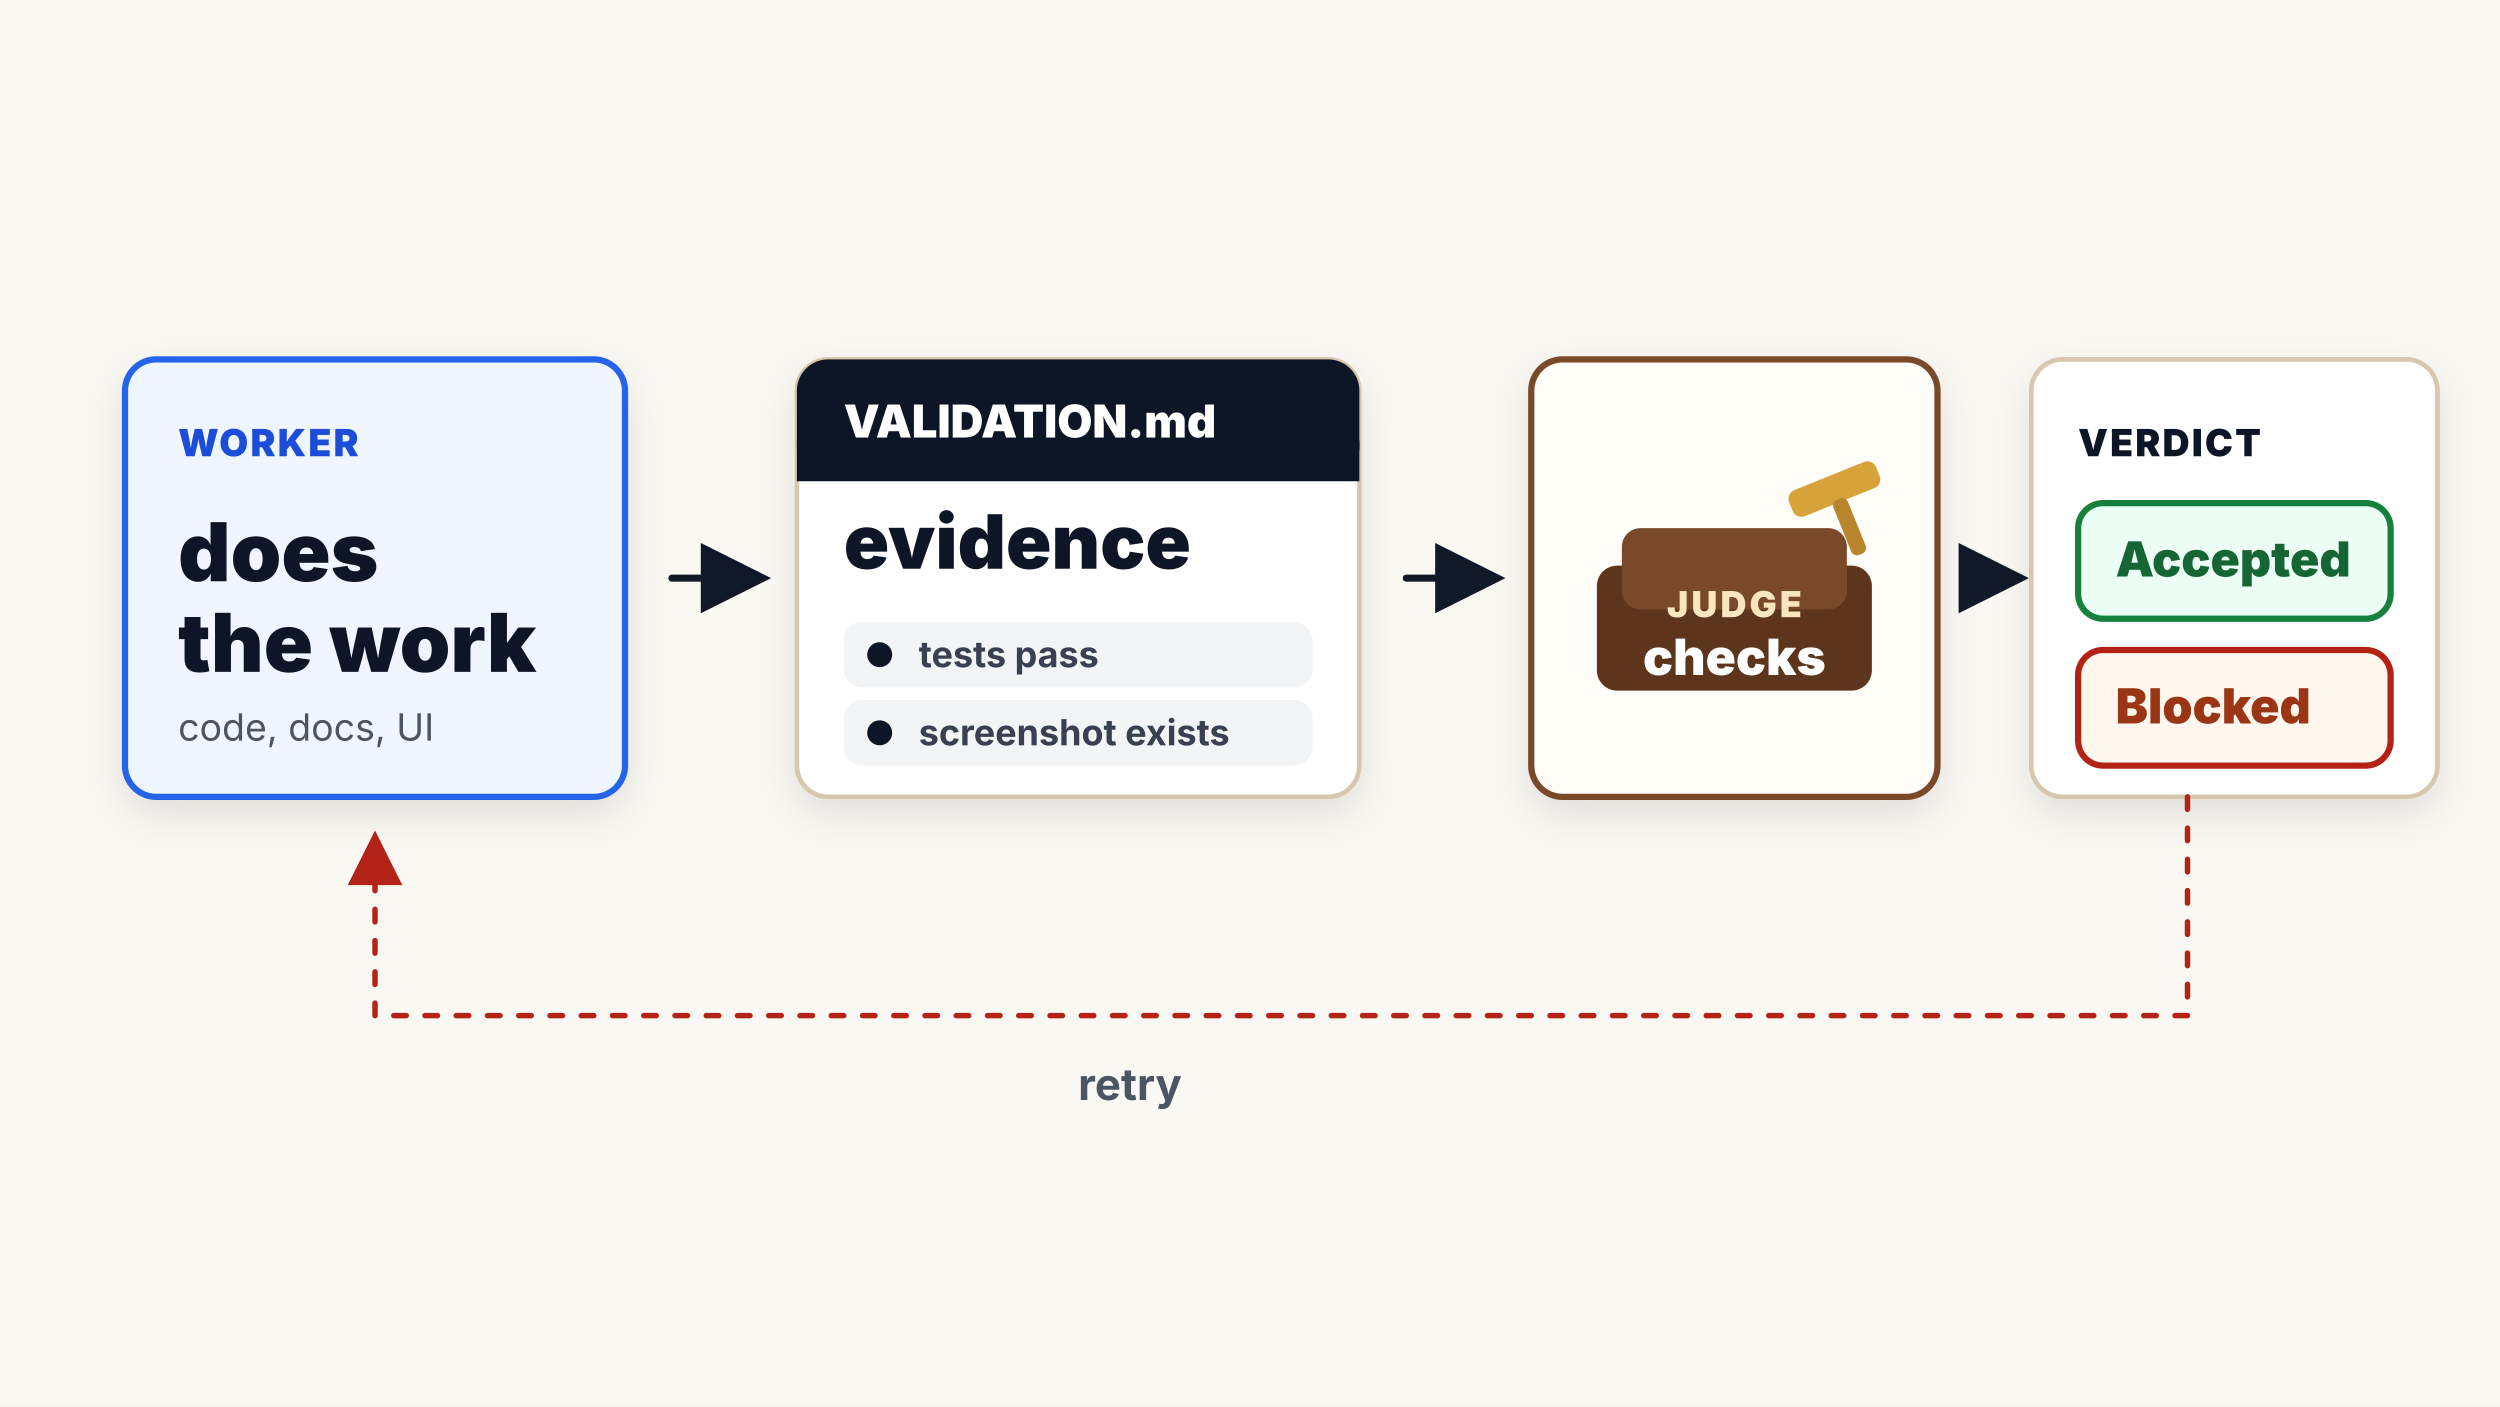
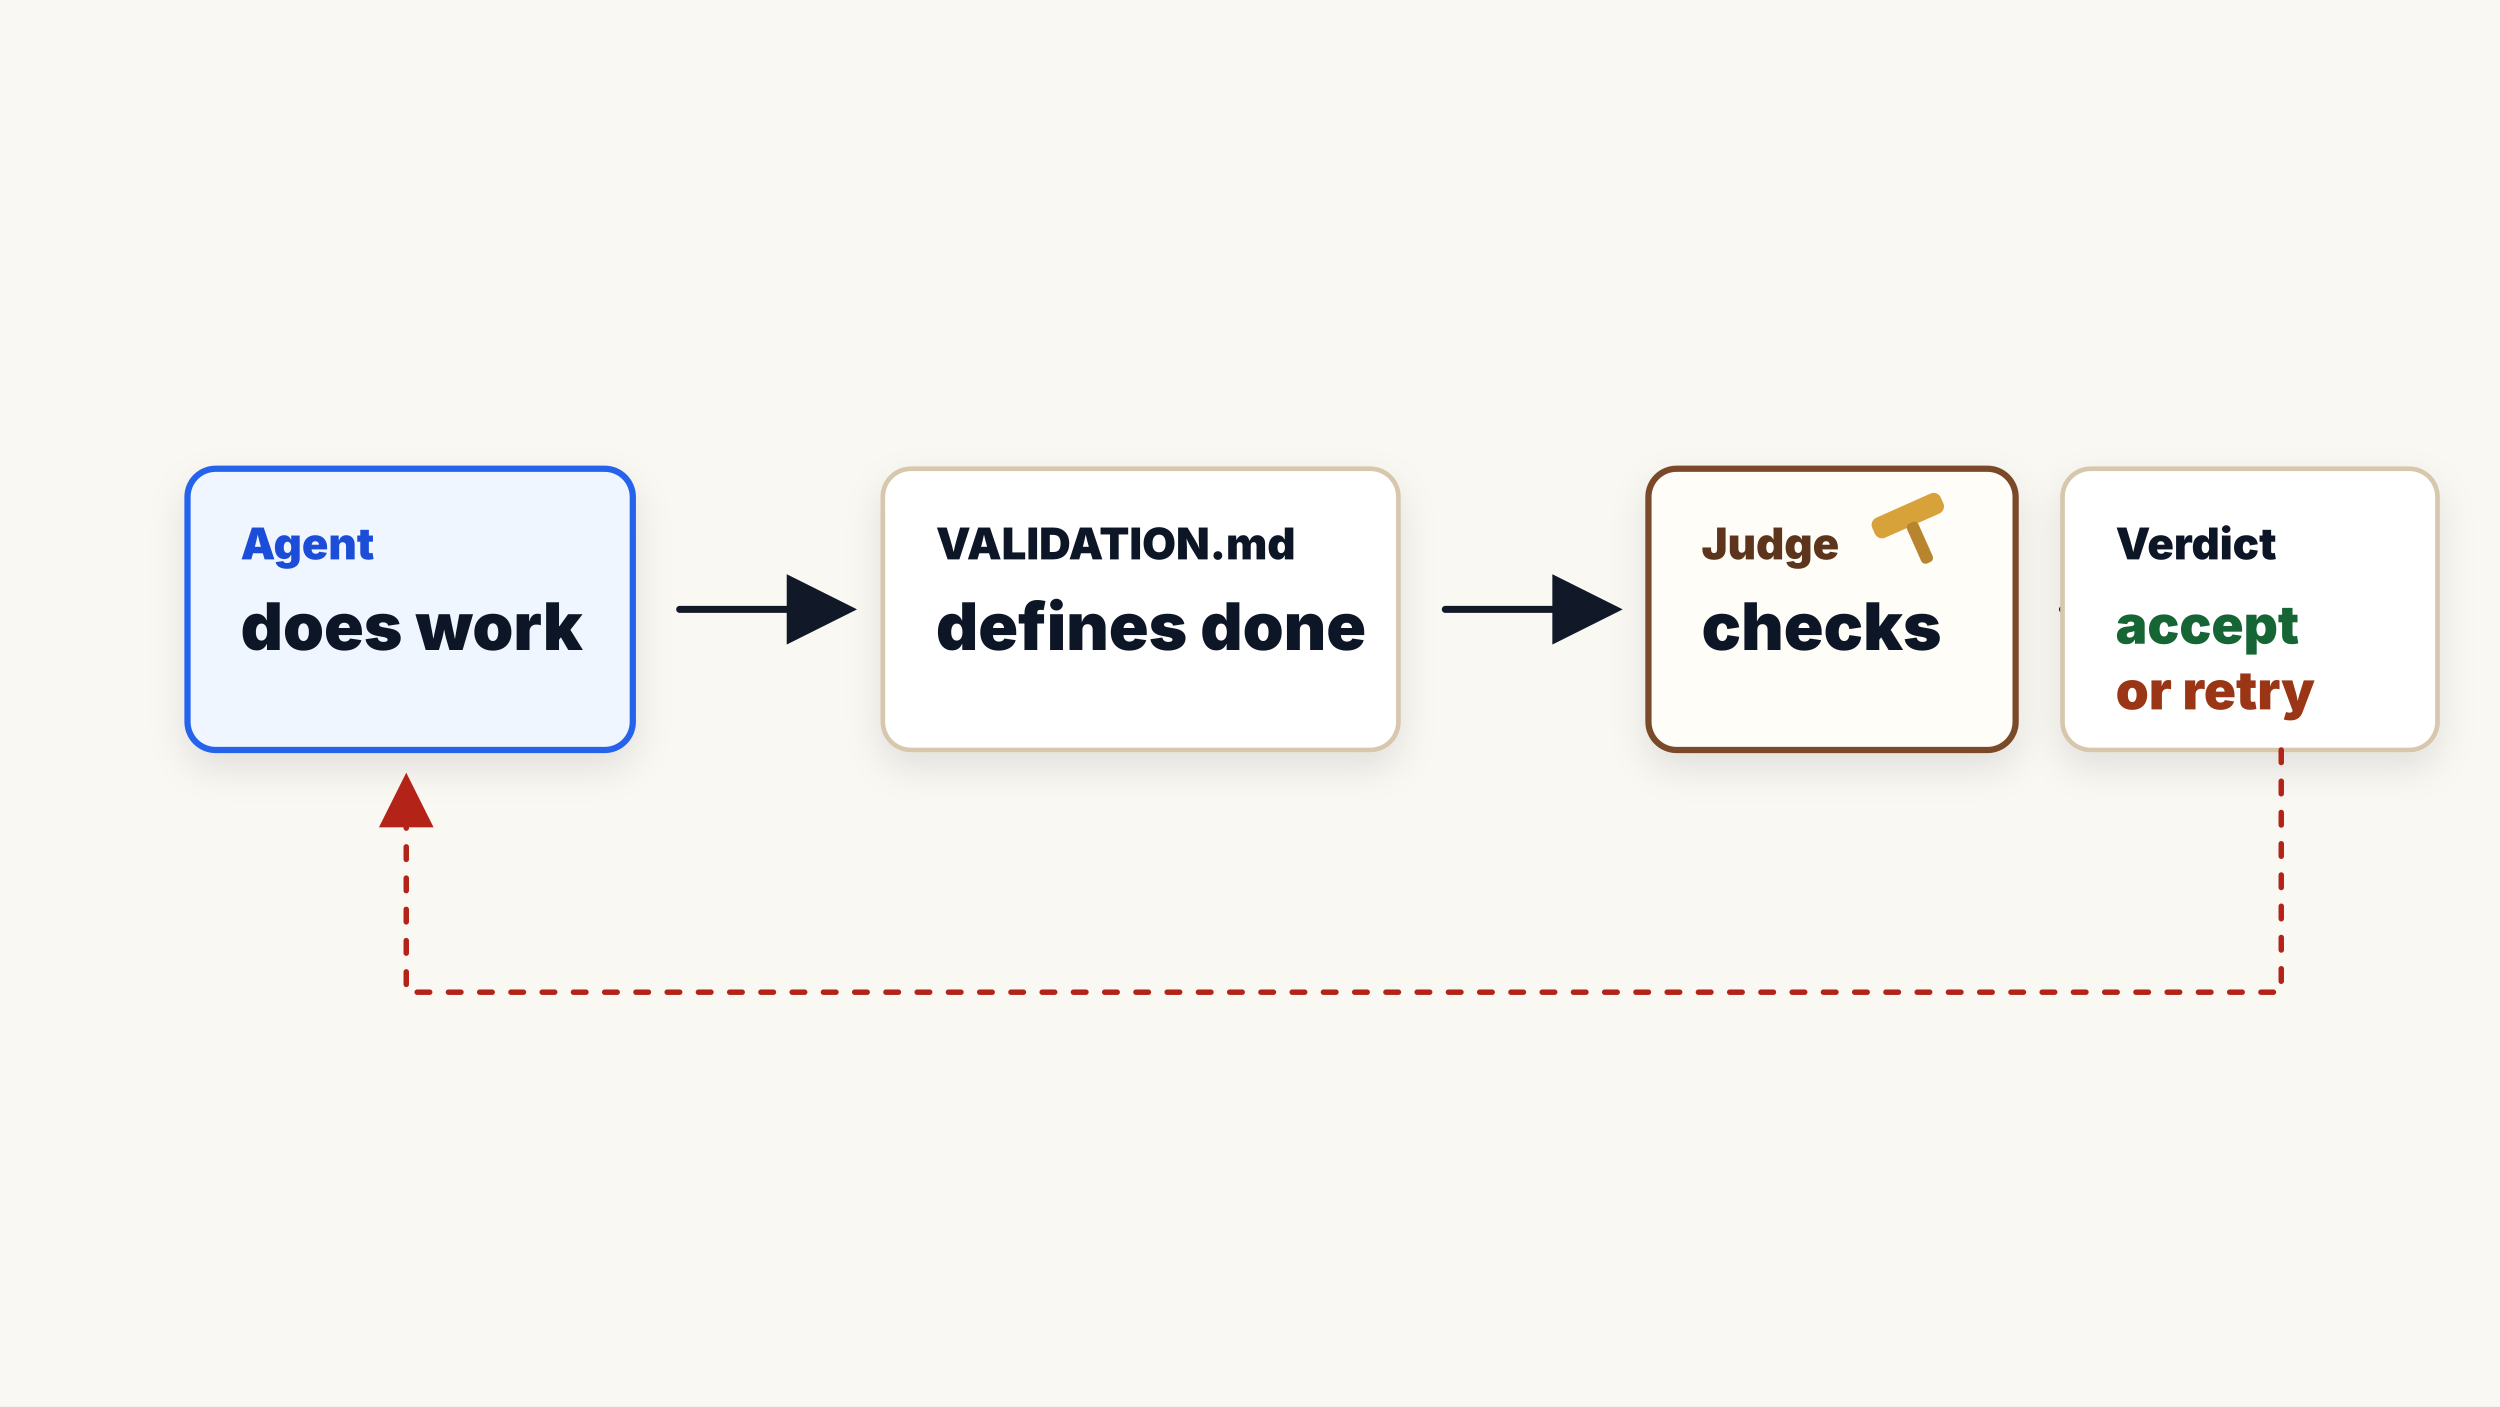
<svg xmlns="http://www.w3.org/2000/svg" width="1600" height="900" viewBox="0 0 1600 900" fill="none">
  <rect width="1600" height="900" fill="#FAF8F3" />
  <defs>
    <filter id="shadow" x="-12%" y="-14%" width="124%" height="134%">
      <feDropShadow dx="0" dy="10" stdDeviation="12" flood-color="#111827" flood-opacity="0.10" />
    </filter>
    <marker id="arrow" markerWidth="10" markerHeight="10" refX="7" refY="5" orient="auto">
      <path d="M0 0L10 5L0 10Z" fill="#111827" />
    </marker>
-     <marker id="arrowRed" markerWidth="10" markerHeight="10" refX="7" refY="5" orient="auto">
+     <marker id="greenArrow" markerWidth="10" markerHeight="10" refX="7" refY="5" orient="auto">
+       <path d="M0 0L10 5L0 10Z" fill="#15803D" />
+     </marker>
+     <marker id="redArrow" markerWidth="10" markerHeight="10" refX="7" refY="5" orient="auto">
      <path d="M0 0L10 5L0 10Z" fill="#B42318" />
    </marker>
  </defs>
-   <g transform="translate(80 230)" filter="url(#shadow)">
-     <rect width="320" height="280" rx="20" fill="#EFF6FF" stroke="#2563EB" stroke-width="4" />
-     <text x="34" y="62" fill="#1D4ED8" font-family="Inter, Arial, sans-serif" font-size="24" font-weight="850" letter-spacing="1.4">
-       WORKER
-     </text>
-     <text x="34" y="142" fill="#111827" font-family="Inter, Arial, sans-serif" font-size="52" font-weight="900">
-       does
-     </text>
-     <text x="34" y="200" fill="#111827" font-family="Inter, Arial, sans-serif" font-size="52" font-weight="900">
-       the work
-     </text>
-     <text x="34" y="244" fill="#4B5563" font-family="Inter, Arial, sans-serif" font-size="24">
-       code, docs, UI
-     </text>
+   <g transform="translate(120 300)" filter="url(#shadow)">
+     <rect width="285" height="180" rx="18" fill="#EFF6FF" stroke="#2563EB" stroke-width="4" />
+     <text x="34" y="58" fill="#1D4ED8" font-family="Inter, Arial, sans-serif" font-size="28" font-weight="850">Agent</text>
+     <text x="34" y="116" fill="#111827" font-family="Inter, Arial, sans-serif" font-size="42" font-weight="900">does work</text>
  </g>
-   <path d="M430 370H480" stroke="#111827" stroke-width="4.5" stroke-linecap="round" marker-end="url(#arrow)" />
-   <g transform="translate(510 230)" filter="url(#shadow)">
-     <rect width="360" height="280" rx="20" fill="#FFFFFF" stroke="#D6C7AD" stroke-width="3" />
-     <rect width="360" height="76" rx="20" fill="#111827" />
-     <path d="M0 52H360V78H0Z" fill="#111827" />
-     <text x="30" y="50" fill="#FFFFFF" font-family="Inter, Arial, sans-serif" font-size="29" font-weight="850">
-       VALIDATION.md
-     </text>
-     <text x="30" y="134" fill="#111827" font-family="Inter, Arial, sans-serif" font-size="48" font-weight="900">
-       evidence
-     </text>
-     <g transform="translate(30 168)">
-       <rect width="300" height="42" rx="12" fill="#F3F4F6" />
-       <circle cx="23" cy="21" r="8" fill="#111827" />
-       <text x="48" y="29" fill="#374151" font-family="Inter, Arial, sans-serif" font-size="23" font-weight="650">
-         tests pass
-       </text>
-     </g>
-     <g transform="translate(30 218)">
-       <rect width="300" height="42" rx="12" fill="#F3F4F6" />
-       <circle cx="23" cy="21" r="8" fill="#111827" />
-       <text x="48" y="29" fill="#374151" font-family="Inter, Arial, sans-serif" font-size="23" font-weight="650">
-         screenshot exists
-       </text>
+   <path d="M435 390H535" stroke="#111827" stroke-width="4.5" stroke-linecap="round" marker-end="url(#arrow)" />
+   <g transform="translate(565 300)" filter="url(#shadow)">
+     <rect width="330" height="180" rx="18" fill="#FFFFFF" stroke="#D6C7AD" stroke-width="3" />
+     <text x="34" y="58" fill="#111827" font-family="Inter, Arial, sans-serif" font-size="28" font-weight="850">VALIDATION.md</text>
+     <text x="34" y="116" fill="#111827" font-family="Inter, Arial, sans-serif" font-size="42" font-weight="900">defines done</text>
+   </g>
+   <path d="M925 390H1025" stroke="#111827" stroke-width="4.5" stroke-linecap="round" marker-end="url(#arrow)" />
+   <g transform="translate(1055 300)" filter="url(#shadow)">
+     <rect width="235" height="180" rx="18" fill="#FFFDF8" stroke="#7A4A2A" stroke-width="4" />
+     <text x="34" y="58" fill="#5B351D" font-family="Inter, Arial, sans-serif" font-size="28" font-weight="850">Judge</text>
+     <text x="34" y="116" fill="#111827" font-family="Inter, Arial, sans-serif" font-size="42" font-weight="900">checks</text>
+     <g transform="translate(166 30) rotate(-24)">
+       <rect x="-24" y="-7" width="48" height="14" rx="5" fill="#D8A23A" />
+       <rect x="-4" y="5" width="8" height="28" rx="3" fill="#B8842D" />
    </g>
  </g>
-   <path d="M900 370H950" stroke="#111827" stroke-width="4.5" stroke-linecap="round" marker-end="url(#arrow)" />
-   <g transform="translate(980 230)" filter="url(#shadow)">
-     <rect width="260" height="280" rx="20" fill="#FFFDF8" stroke="#7A4A2A" stroke-width="4" />
-     <g transform="translate(42 58)">
-       <rect x="0" y="74" width="176" height="80" rx="13" fill="#5B351D" />
-       <rect x="16" y="50" width="144" height="52" rx="12" fill="#7A4A2A" />
-       <text x="88" y="107" text-anchor="middle" fill="#F8E7BE" font-family="Inter, Arial, sans-serif" font-size="23" font-weight="900" letter-spacing="2">
-         JUDGE
-       </text>
-       <text x="88" y="144" text-anchor="middle" fill="#FFFFFF" font-family="Inter, Arial, sans-serif" font-size="32" font-weight="850">
-         checks
-       </text>
-       <g transform="translate(152 25) rotate(-22)">
-         <rect x="-30" y="-9" width="60" height="18" rx="6" fill="#D8A23A" />
-         <rect x="-5" y="7" width="10" height="38" rx="4" fill="#B8842D" />
-       </g>
-     </g>
+   <path d="M1320 390H1390" stroke="#111827" stroke-width="4.5" stroke-linecap="round" marker-end="url(#arrow)" />
+   <g transform="translate(1320 300)" filter="url(#shadow)">
+     <rect width="240" height="180" rx="18" fill="#FFFFFF" stroke="#D6C7AD" stroke-width="3" />
+     <text x="34" y="58" fill="#111827" font-family="Inter, Arial, sans-serif" font-size="28" font-weight="850">Verdict</text>
+     <text x="34" y="112" fill="#166534" font-family="Inter, Arial, sans-serif" font-size="34" font-weight="850">accept</text>
+     <text x="34" y="154" fill="#9A3412" font-family="Inter, Arial, sans-serif" font-size="34" font-weight="850">or retry</text>
  </g>
-   <path d="M1265 370H1285" stroke="#111827" stroke-width="4.5" stroke-linecap="round" marker-end="url(#arrow)" />
-   <g transform="translate(1300 230)" filter="url(#shadow)">
-     <rect width="260" height="280" rx="20" fill="#FFFFFF" stroke="#D6C7AD" stroke-width="3" />
-     <text x="30" y="62" fill="#111827" font-family="Inter, Arial, sans-serif" font-size="24" font-weight="850" letter-spacing="1.4">
-       VERDICT
-     </text>
-     <g transform="translate(30 92)">
-       <rect width="200" height="74" rx="16" fill="#ECFDF5" stroke="#15803D" stroke-width="4" />
-       <text x="24" y="47" fill="#166534" font-family="Inter, Arial, sans-serif" font-size="31" font-weight="850">
-         Accepted
-       </text>
-     </g>
-     <g transform="translate(30 186)">
-       <rect width="200" height="74" rx="16" fill="#FFF7ED" stroke="#B42318" stroke-width="4" />
-       <text x="24" y="47" fill="#9A3412" font-family="Inter, Arial, sans-serif" font-size="31" font-weight="850">
-         Blocked
-       </text>
-     </g>
-   </g>
-   <path d="M1400 510V650H240V542" stroke="#B42318" stroke-width="3.5" stroke-linecap="round" stroke-linejoin="round" stroke-dasharray="8 12" marker-end="url(#arrowRed)" />
-   <text x="690" y="704" fill="#4B5563" font-family="Inter, Arial, sans-serif" font-size="28" font-weight="650">
-     retry
-   </text>
+   <path d="M1460 480V635H260V505" stroke="#B42318" stroke-width="3.5" stroke-linecap="round" stroke-linejoin="round" stroke-dasharray="8 12" marker-end="url(#redArrow)" />
</svg>
